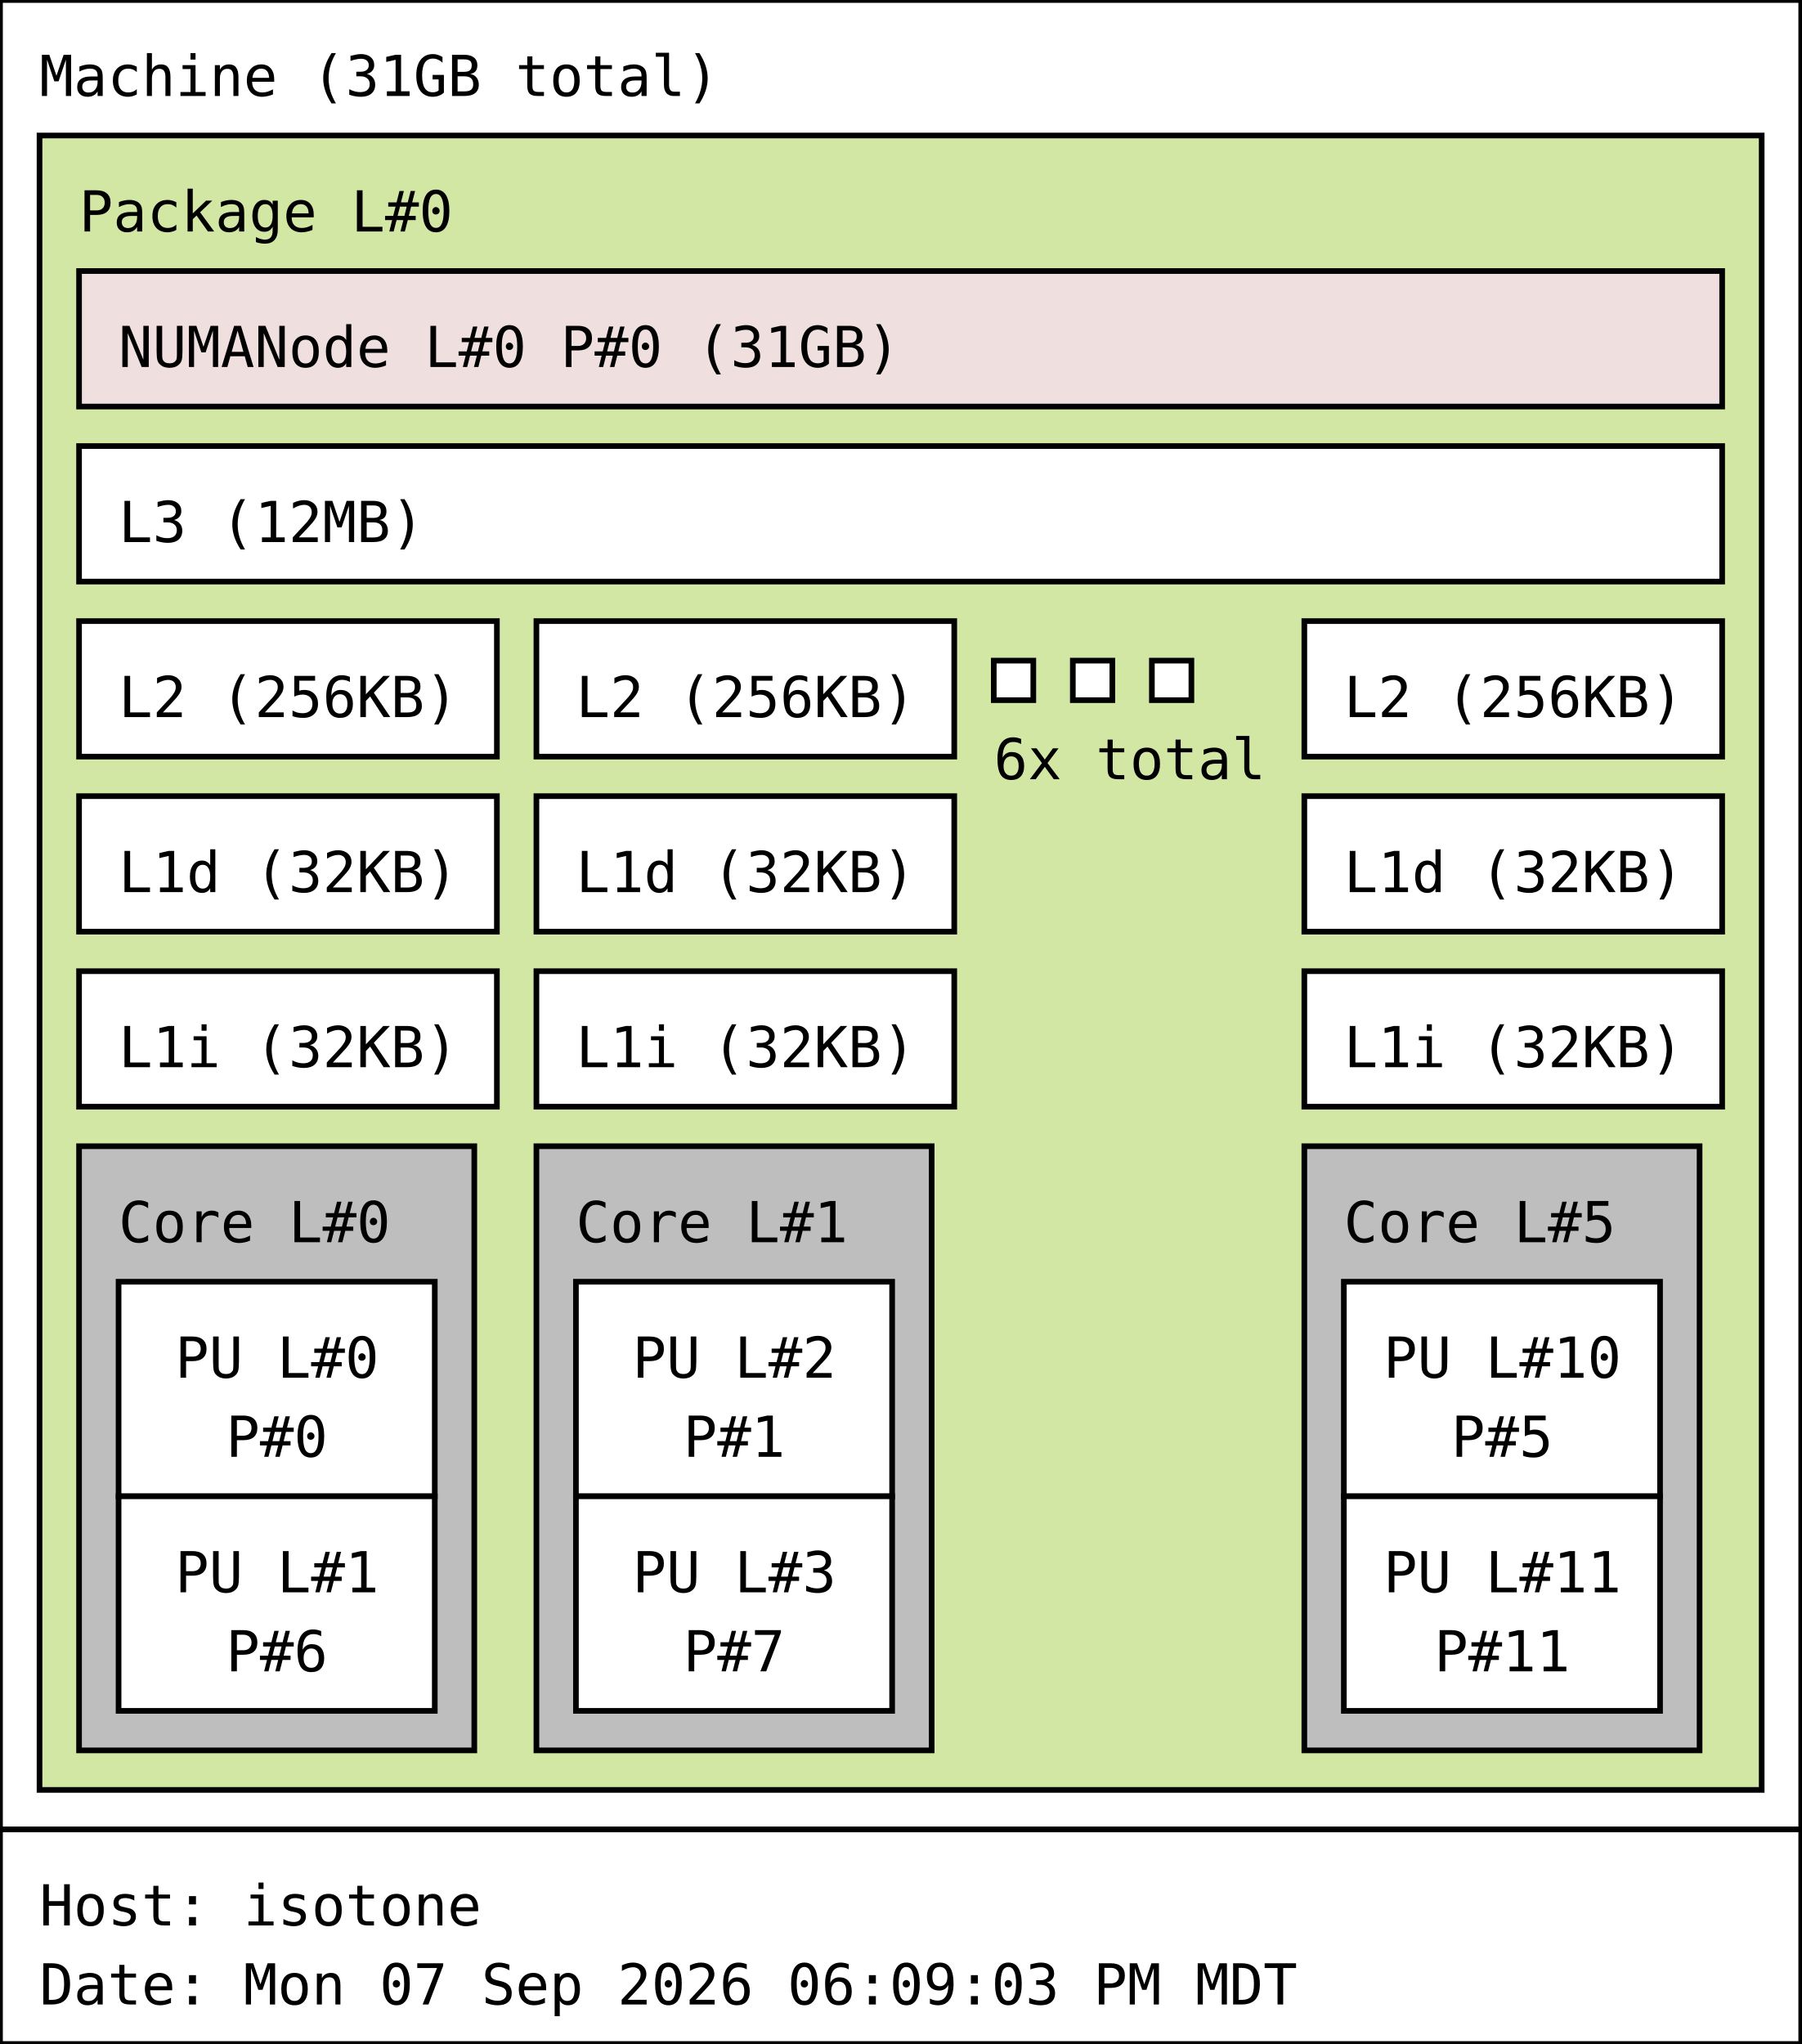
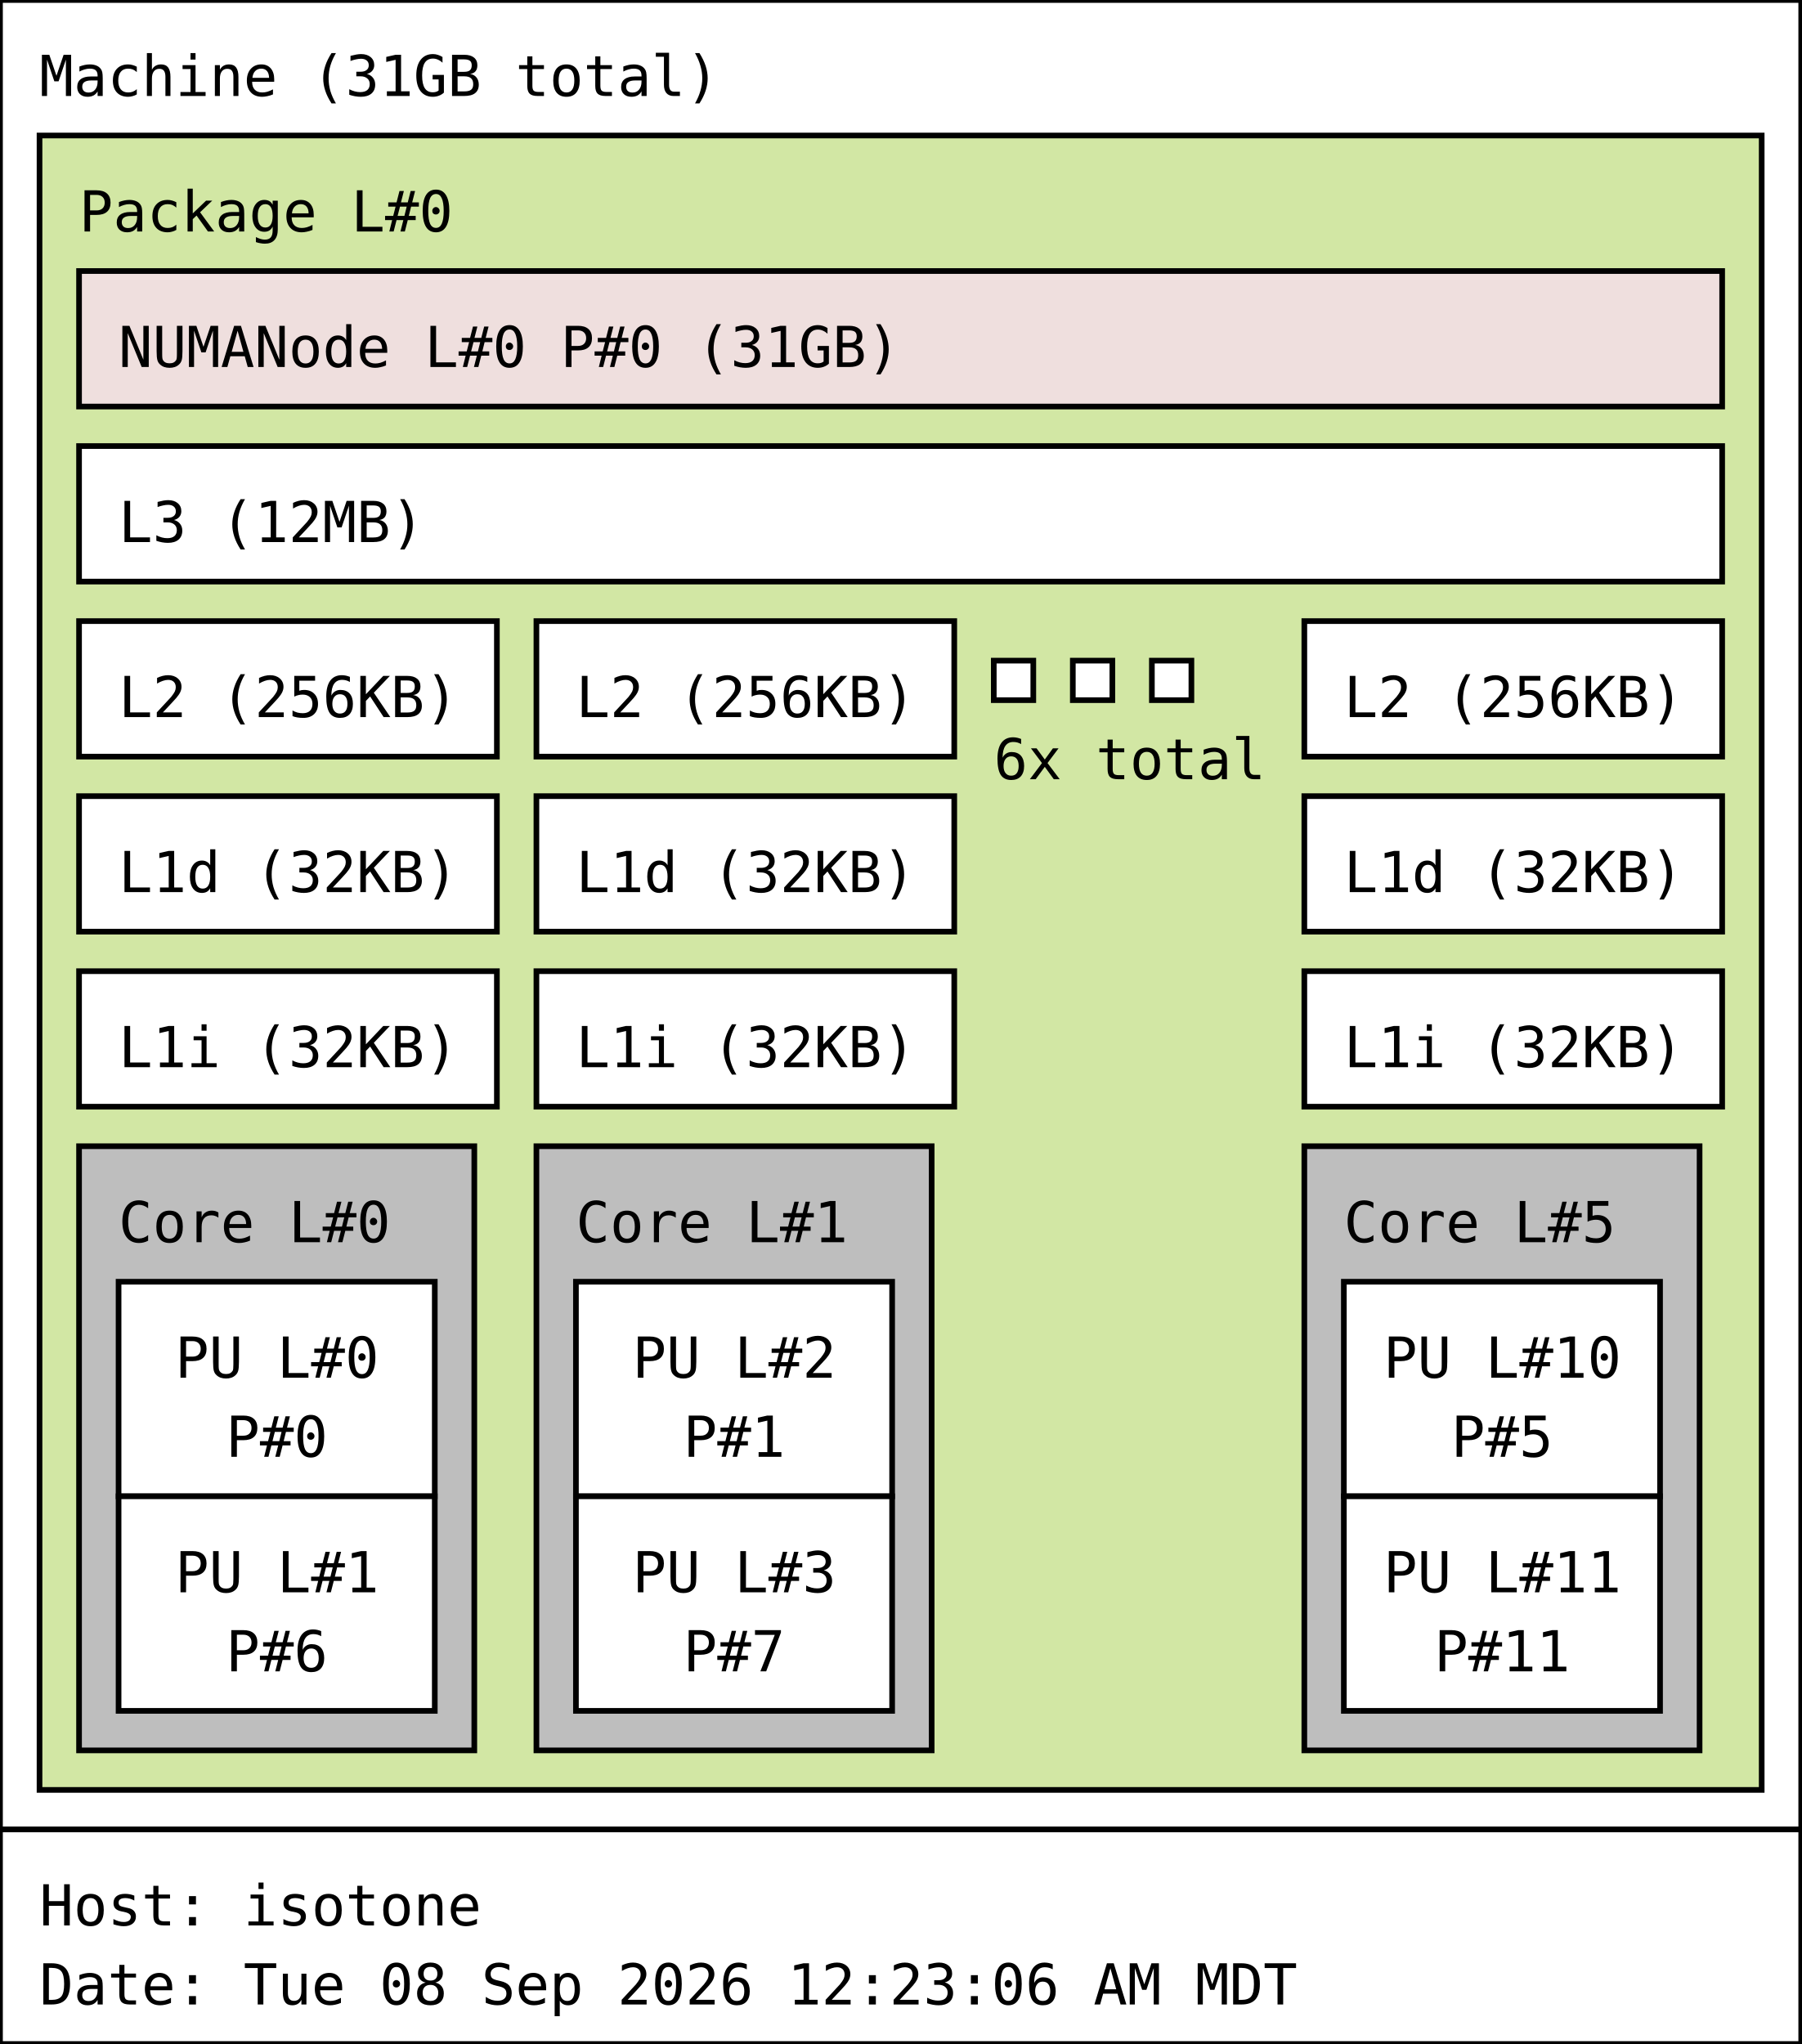
<svg xmlns="http://www.w3.org/2000/svg" width="319px" height="362px" viewBox="0 0 319px 362px" version="1.1">
  <rect id="Machine_0_rect" class="Machine" x="0" y="0" width="319" height="324" fill="rgb(255,255,255)" stroke="rgb(0,0,0)" stroke-width="1" />
  <text id="Machine_0_text" class="Machine" font-family="Monospace" x="7" y="17" fill="rgb(0,0,0)" font-size="10px">Machine (31GB total)</text>
  <rect id="Package_0_rect" class="Package" x="7" y="24" width="305" height="293" fill="rgb(210,231,164)" stroke="rgb(0,0,0)" stroke-width="1" />
  <text id="Package_0_text" class="Package" font-family="Monospace" x="14" y="41" fill="rgb(0,0,0)" font-size="10px">Package L#0</text>
  <rect id="L3_0_rect" class="L3" x="14" y="79" width="291" height="24" fill="rgb(255,255,255)" stroke="rgb(0,0,0)" stroke-width="1" />
  <text id="L3_0_text" class="L3" font-family="Monospace" x="21" y="96" fill="rgb(0,0,0)" font-size="10px">L3 (12MB)</text>
  <rect id="L2_0_rect" class="L2" x="14" y="110" width="74" height="24" fill="rgb(255,255,255)" stroke="rgb(0,0,0)" stroke-width="1" />
  <text id="L2_0_text" class="L2" font-family="Monospace" x="21" y="127" fill="rgb(0,0,0)" font-size="10px">L2 (256KB)</text>
  <rect id="L1d_0_rect" class="L1d" x="14" y="141" width="74" height="24" fill="rgb(255,255,255)" stroke="rgb(0,0,0)" stroke-width="1" />
  <text id="L1d_0_text" class="L1d" font-family="Monospace" x="21" y="158" fill="rgb(0,0,0)" font-size="10px">L1d (32KB)</text>
  <rect id="L1i_0_rect" class="L1i" x="14" y="172" width="74" height="24" fill="rgb(255,255,255)" stroke="rgb(0,0,0)" stroke-width="1" />
  <text id="L1i_0_text" class="L1i" font-family="Monospace" x="21" y="189" fill="rgb(0,0,0)" font-size="10px">L1i (32KB)</text>
  <rect id="Core_0_rect" class="Core" x="14" y="203" width="70" height="107" fill="rgb(190,190,190)" stroke="rgb(0,0,0)" stroke-width="1" />
  <text id="Core_0_text" class="Core" font-family="Monospace" x="21" y="220" fill="rgb(0,0,0)" font-size="10px">Core L#0</text>
  <rect id="PU_0_rect" class="PU" x="21" y="227" width="56" height="38" fill="rgb(255,255,255)" stroke="rgb(0,0,0)" stroke-width="1" />
  <text id="PU_0_text" class="PU" font-family="Monospace" x="31" y="244" fill="rgb(0,0,0)" font-size="10px">PU L#0</text>
  <text id="PU_0_text_1" class="PU" font-family="Monospace" x="40" y="258" fill="rgb(0,0,0)" font-size="10px">P#0</text>
  <rect id="PU_1_rect" class="PU" x="21" y="265" width="56" height="38" fill="rgb(255,255,255)" stroke="rgb(0,0,0)" stroke-width="1" />
  <text id="PU_1_text" class="PU" font-family="Monospace" x="31" y="282" fill="rgb(0,0,0)" font-size="10px">PU L#1</text>
  <text id="PU_1_text_1" class="PU" font-family="Monospace" x="40" y="296" fill="rgb(0,0,0)" font-size="10px">P#6</text>
  <rect id="L2_1_rect" class="L2" x="95" y="110" width="74" height="24" fill="rgb(255,255,255)" stroke="rgb(0,0,0)" stroke-width="1" />
  <text id="L2_1_text" class="L2" font-family="Monospace" x="102" y="127" fill="rgb(0,0,0)" font-size="10px">L2 (256KB)</text>
  <rect id="L1d_1_rect" class="L1d" x="95" y="141" width="74" height="24" fill="rgb(255,255,255)" stroke="rgb(0,0,0)" stroke-width="1" />
  <text id="L1d_1_text" class="L1d" font-family="Monospace" x="102" y="158" fill="rgb(0,0,0)" font-size="10px">L1d (32KB)</text>
  <rect id="L1i_1_rect" class="L1i" x="95" y="172" width="74" height="24" fill="rgb(255,255,255)" stroke="rgb(0,0,0)" stroke-width="1" />
  <text id="L1i_1_text" class="L1i" font-family="Monospace" x="102" y="189" fill="rgb(0,0,0)" font-size="10px">L1i (32KB)</text>
  <rect id="Core_1_rect" class="Core" x="95" y="203" width="70" height="107" fill="rgb(190,190,190)" stroke="rgb(0,0,0)" stroke-width="1" />
  <text id="Core_1_text" class="Core" font-family="Monospace" x="102" y="220" fill="rgb(0,0,0)" font-size="10px">Core L#1</text>
  <rect id="PU_2_rect" class="PU" x="102" y="227" width="56" height="38" fill="rgb(255,255,255)" stroke="rgb(0,0,0)" stroke-width="1" />
  <text id="PU_2_text" class="PU" font-family="Monospace" x="112" y="244" fill="rgb(0,0,0)" font-size="10px">PU L#2</text>
  <text id="PU_2_text_1" class="PU" font-family="Monospace" x="121" y="258" fill="rgb(0,0,0)" font-size="10px">P#1</text>
  <rect id="PU_3_rect" class="PU" x="102" y="265" width="56" height="38" fill="rgb(255,255,255)" stroke="rgb(0,0,0)" stroke-width="1" />
  <text id="PU_3_text" class="PU" font-family="Monospace" x="112" y="282" fill="rgb(0,0,0)" font-size="10px">PU L#3</text>
  <text id="PU_3_text_1" class="PU" font-family="Monospace" x="121" y="296" fill="rgb(0,0,0)" font-size="10px">P#7</text>
  <rect id="L2_2_rect" class="L2" x="176" y="117" width="7" height="7" fill="rgb(255,255,255)" stroke="rgb(0,0,0)" stroke-width="1" />
  <rect id="L2_2_rect" class="L2" x="190" y="117" width="7" height="7" fill="rgb(255,255,255)" stroke="rgb(0,0,0)" stroke-width="1" />
  <rect id="L2_2_rect" class="L2" x="204" y="117" width="7" height="7" fill="rgb(255,255,255)" stroke="rgb(0,0,0)" stroke-width="1" />
  <text id="L2_2_text" class="L2" font-family="Monospace" x="176" y="138" fill="rgb(0,0,0)" font-size="10px">6x total</text>
  <rect id="L2_5_rect" class="L2" x="231" y="110" width="74" height="24" fill="rgb(255,255,255)" stroke="rgb(0,0,0)" stroke-width="1" />
  <text id="L2_5_text" class="L2" font-family="Monospace" x="238" y="127" fill="rgb(0,0,0)" font-size="10px">L2 (256KB)</text>
  <rect id="L1d_5_rect" class="L1d" x="231" y="141" width="74" height="24" fill="rgb(255,255,255)" stroke="rgb(0,0,0)" stroke-width="1" />
  <text id="L1d_5_text" class="L1d" font-family="Monospace" x="238" y="158" fill="rgb(0,0,0)" font-size="10px">L1d (32KB)</text>
  <rect id="L1i_5_rect" class="L1i" x="231" y="172" width="74" height="24" fill="rgb(255,255,255)" stroke="rgb(0,0,0)" stroke-width="1" />
  <text id="L1i_5_text" class="L1i" font-family="Monospace" x="238" y="189" fill="rgb(0,0,0)" font-size="10px">L1i (32KB)</text>
  <rect id="Core_5_rect" class="Core" x="231" y="203" width="70" height="107" fill="rgb(190,190,190)" stroke="rgb(0,0,0)" stroke-width="1" />
  <text id="Core_5_text" class="Core" font-family="Monospace" x="238" y="220" fill="rgb(0,0,0)" font-size="10px">Core L#5</text>
  <rect id="PU_10_rect" class="PU" x="238" y="227" width="56" height="38" fill="rgb(255,255,255)" stroke="rgb(0,0,0)" stroke-width="1" />
  <text id="PU_10_text" class="PU" font-family="Monospace" x="245" y="244" fill="rgb(0,0,0)" font-size="10px">PU L#10</text>
  <text id="PU_10_text_1" class="PU" font-family="Monospace" x="257" y="258" fill="rgb(0,0,0)" font-size="10px">P#5</text>
  <rect id="PU_11_rect" class="PU" x="238" y="265" width="56" height="38" fill="rgb(255,255,255)" stroke="rgb(0,0,0)" stroke-width="1" />
  <text id="PU_11_text" class="PU" font-family="Monospace" x="245" y="282" fill="rgb(0,0,0)" font-size="10px">PU L#11</text>
  <text id="PU_11_text_1" class="PU" font-family="Monospace" x="254" y="296" fill="rgb(0,0,0)" font-size="10px">P#11</text>
  <rect id="NUMANode_0_rect" class="NUMANode" x="14" y="48" width="291" height="24" fill="rgb(239,223,222)" stroke="rgb(0,0,0)" stroke-width="1" />
  <text id="NUMANode_0_text" class="NUMANode" font-family="Monospace" x="21" y="65" fill="rgb(0,0,0)" font-size="10px">NUMANode L#0 P#0 (31GB)</text>
  <rect id="anon_rect" x="0" y="324" width="319" height="38" fill="rgb(255,255,255)" stroke="rgb(0,0,0)" stroke-width="1" />
  <text id="anon_text" font-family="Monospace" x="7" y="341" fill="rgb(0,0,0)" font-size="10px">Host: isotone</text>
-   <text id="anon_text_1" font-family="Monospace" x="7" y="355" fill="rgb(0,0,0)" font-size="10px">Date: Mon 07 Sep 2026 06:09:03 PM MDT</text>
+   <text id="anon_text_1" font-family="Monospace" x="7" y="355" fill="rgb(0,0,0)" font-size="10px">Date: Tue 08 Sep 2026 12:23:06 AM MDT</text>
</svg>
